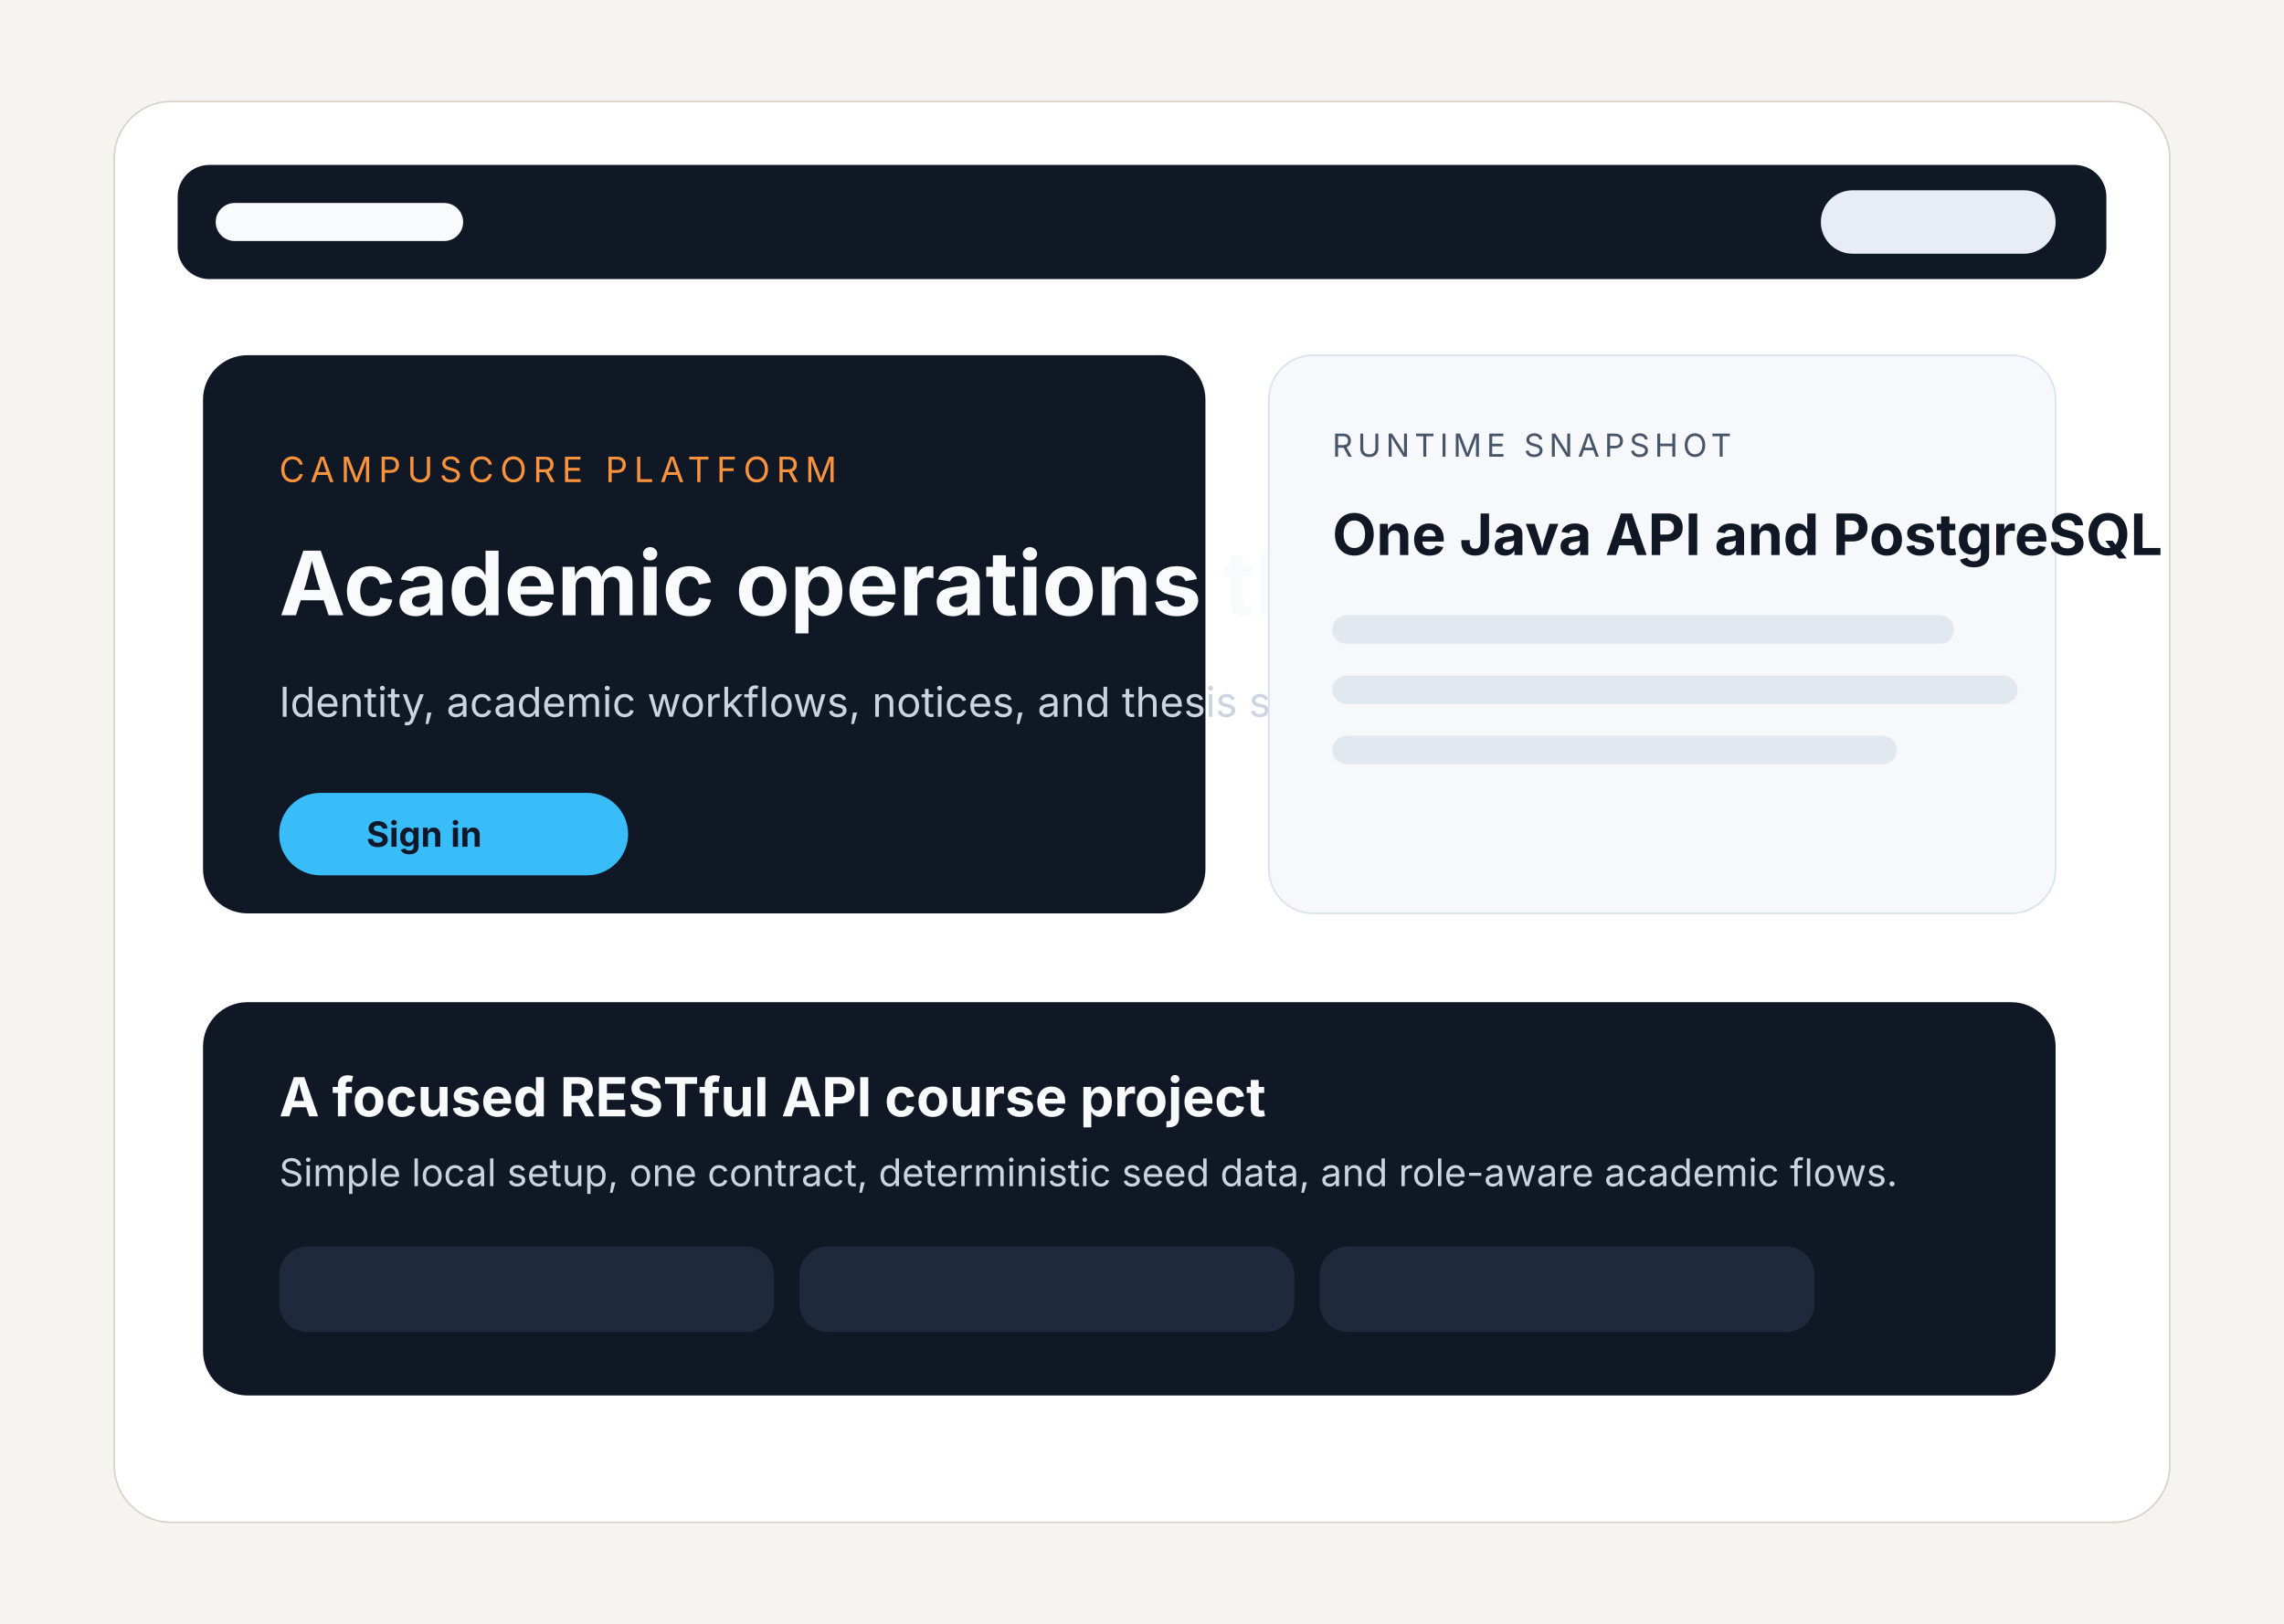
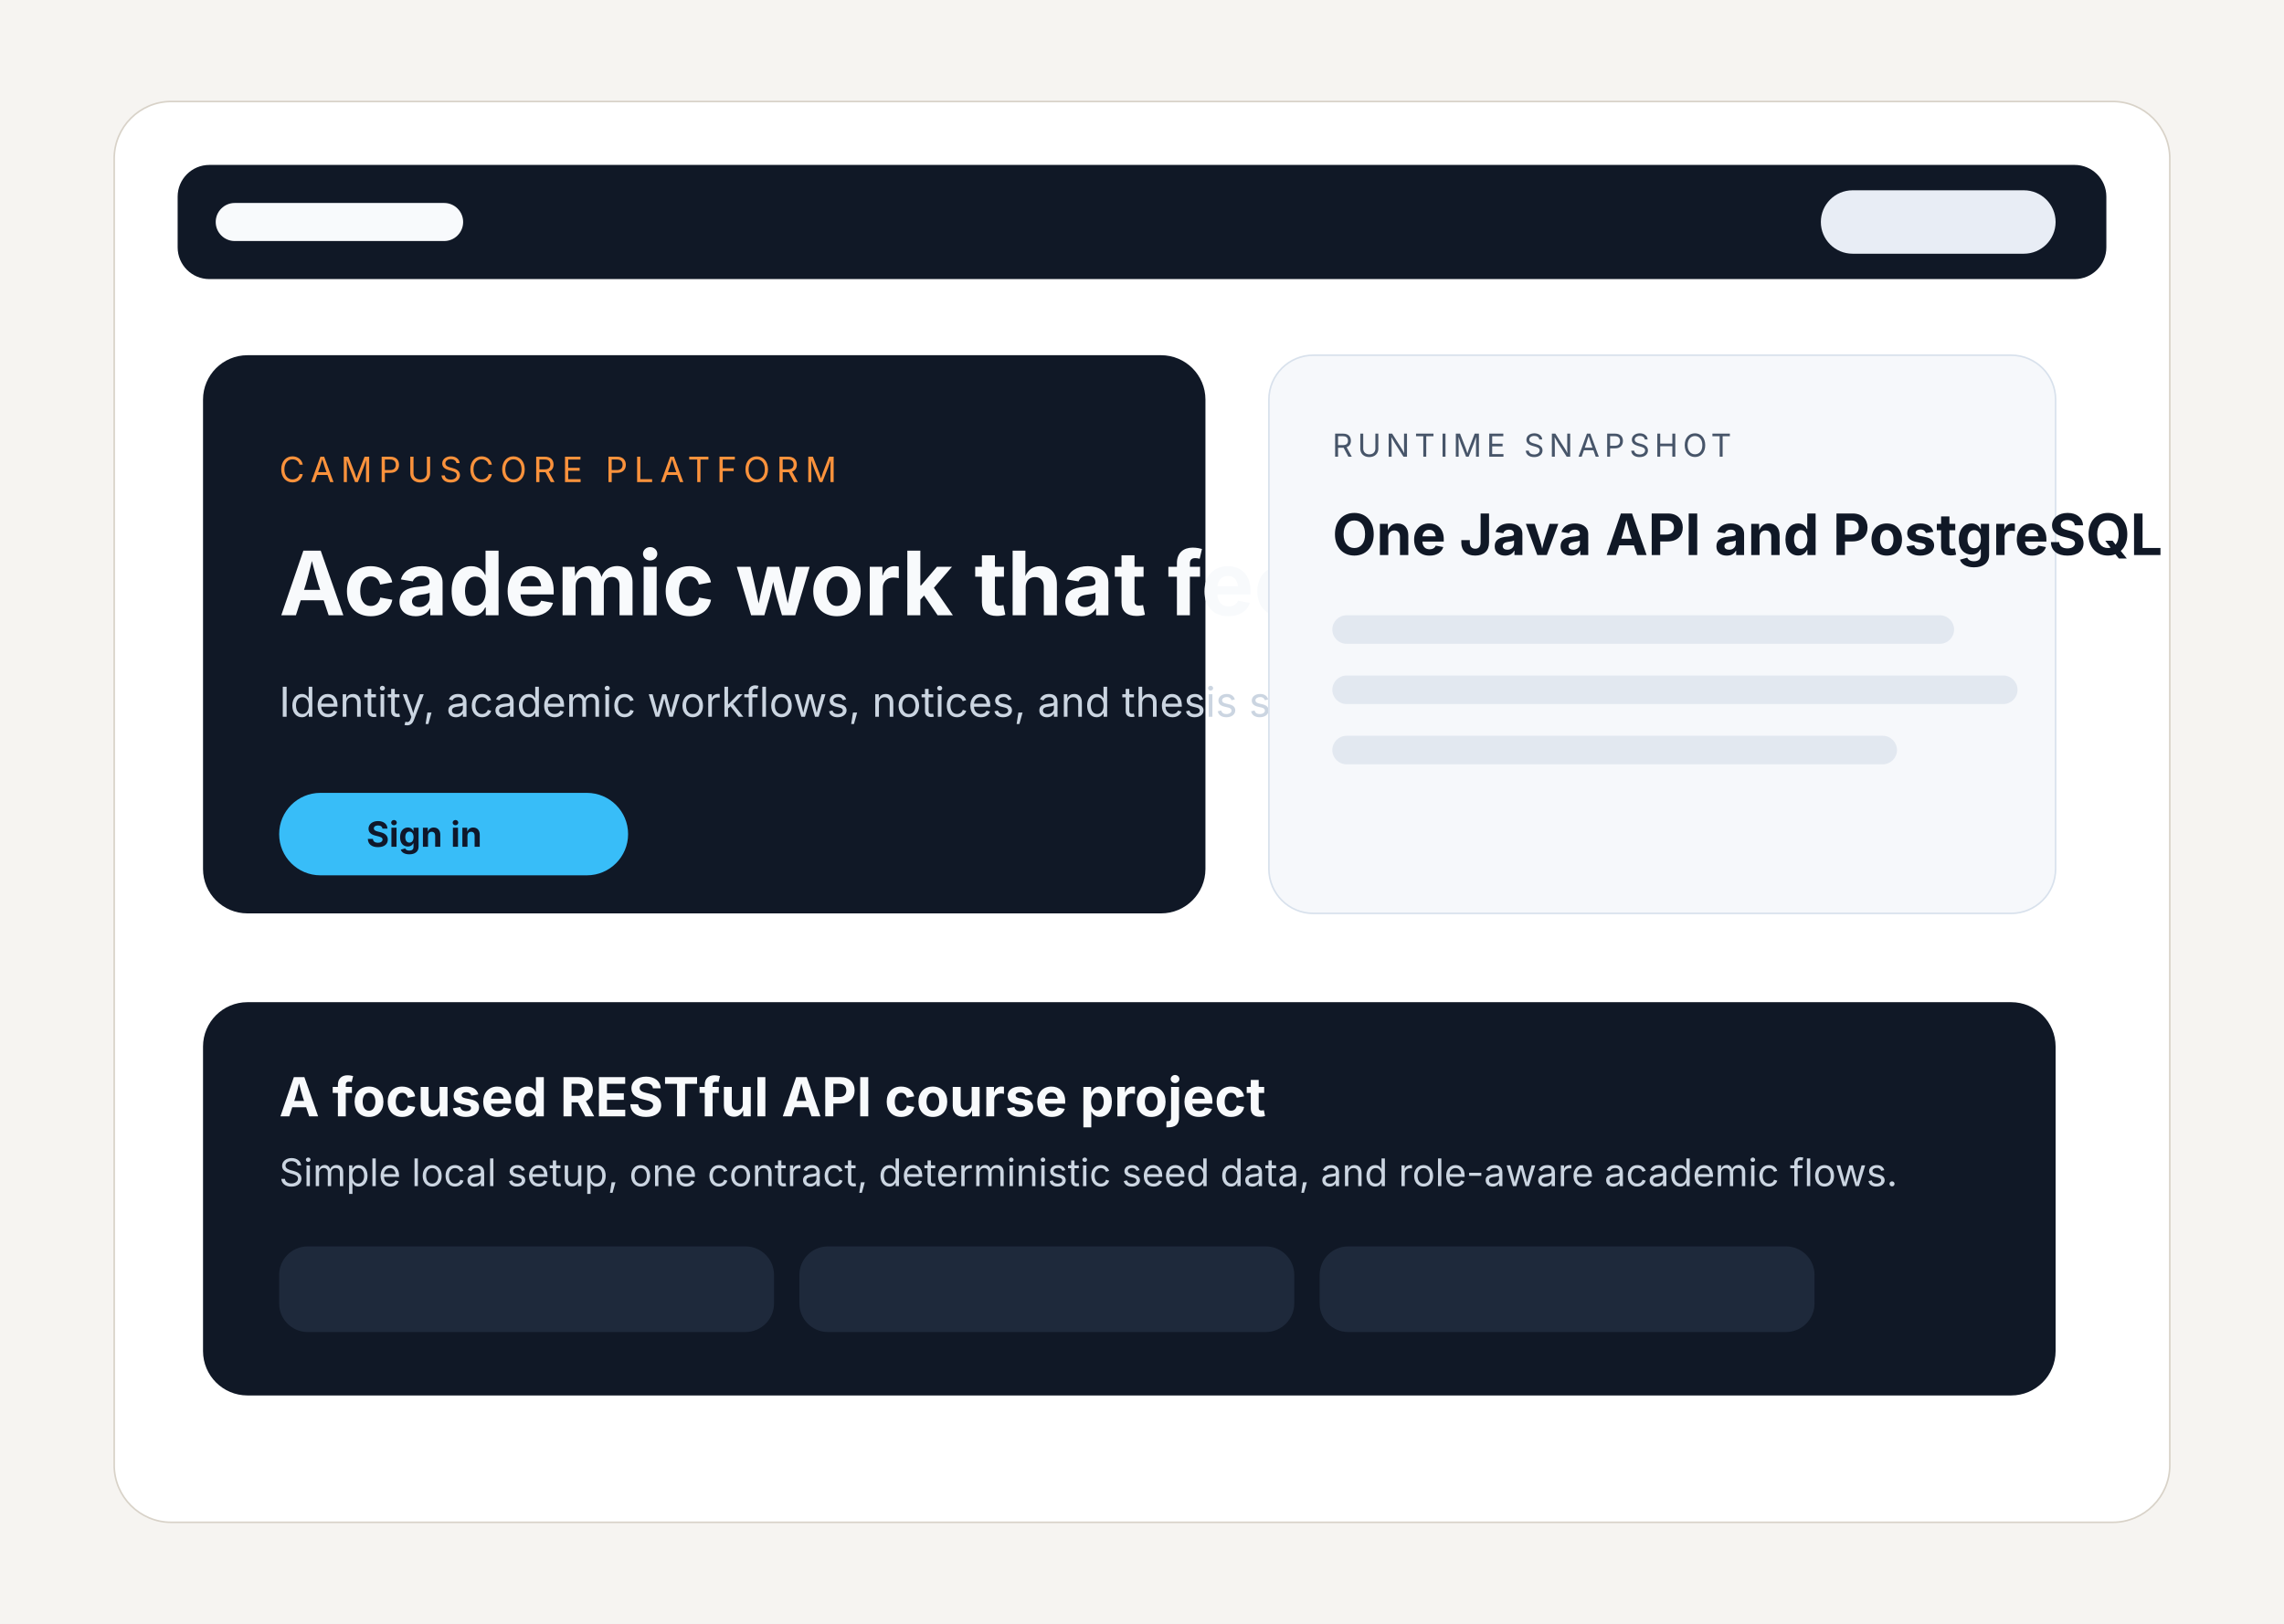
<svg xmlns="http://www.w3.org/2000/svg" width="1440" height="1024" viewBox="0 0 1440 1024" fill="none">
  <rect width="1440" height="1024" fill="#F6F4F1" />
  <rect x="72" y="64" width="1296" height="896" rx="36" fill="#FFFFFF" stroke="#D8D2C8" />
  <rect x="112" y="104" width="1216" height="72" rx="20" fill="#101826" />
  <rect x="136" y="128" width="156" height="24" rx="12" fill="#F8FAFC" />
  <rect x="1148" y="120" width="148" height="40" rx="20" fill="#E8EDF5" />
  <rect x="128" y="224" width="632" height="352" rx="28" fill="#101826" />
  <text x="176" y="304" fill="#FB923C" font-family="Inter, Arial, sans-serif" font-size="22" letter-spacing="4">CAMPUSCORE PLATFORM</text>
-   <text x="176" y="388" fill="#F8FAFC" font-family="Inter, Arial, sans-serif" font-size="56" font-weight="700">Academic operations that feel steady.</text>
+   <text x="176" y="388" fill="#F8FAFC" font-family="Inter, Arial, sans-serif" font-size="56" font-weight="700">Academic work that feels steady.</text>
  <text x="176" y="452" fill="#CBD5E1" font-family="Inter, Arial, sans-serif" font-size="26">Identity, academic workflows, notices, and thesis support in one clear workspace.</text>
  <rect x="176" y="500" width="220" height="52" rx="26" fill="#38BDF8" />
  <text x="231" y="534" fill="#0F172A" font-family="Inter, Arial, sans-serif" font-size="22" font-weight="700">Sign in</text>
  <rect x="800" y="224" width="496" height="352" rx="28" fill="#F6F8FB" stroke="#D8E1EC" />
  <text x="840" y="288" fill="#475569" font-family="Inter, Arial, sans-serif" font-size="20" letter-spacing="3">RUNTIME SNAPSHOT</text>
  <text x="840" y="350" fill="#101826" font-family="Inter, Arial, sans-serif" font-size="36" font-weight="700">One Java API and PostgreSQL</text>
  <rect x="840" y="388" width="392" height="18" rx="9" fill="#E2E8F0" />
  <rect x="840" y="426" width="432" height="18" rx="9" fill="#E2E8F0" />
  <rect x="840" y="464" width="356" height="18" rx="9" fill="#E2E8F0" />
  <rect x="128" y="632" width="1168" height="248" rx="28" fill="#101826" />
  <text x="176" y="704" fill="#F8FAFC" font-family="Inter, Arial, sans-serif" font-size="34" font-weight="700">A focused RESTful API course project</text>
  <text x="176" y="748" fill="#CBD5E1" font-family="Inter, Arial, sans-serif" font-size="24">Simple local setup, one contract, deterministic seed data, and role-aware academic flows.</text>
  <rect x="176" y="786" width="312" height="54" rx="18" fill="#1E293B" />
  <rect x="504" y="786" width="312" height="54" rx="18" fill="#1E293B" />
  <rect x="832" y="786" width="312" height="54" rx="18" fill="#1E293B" />
</svg>
